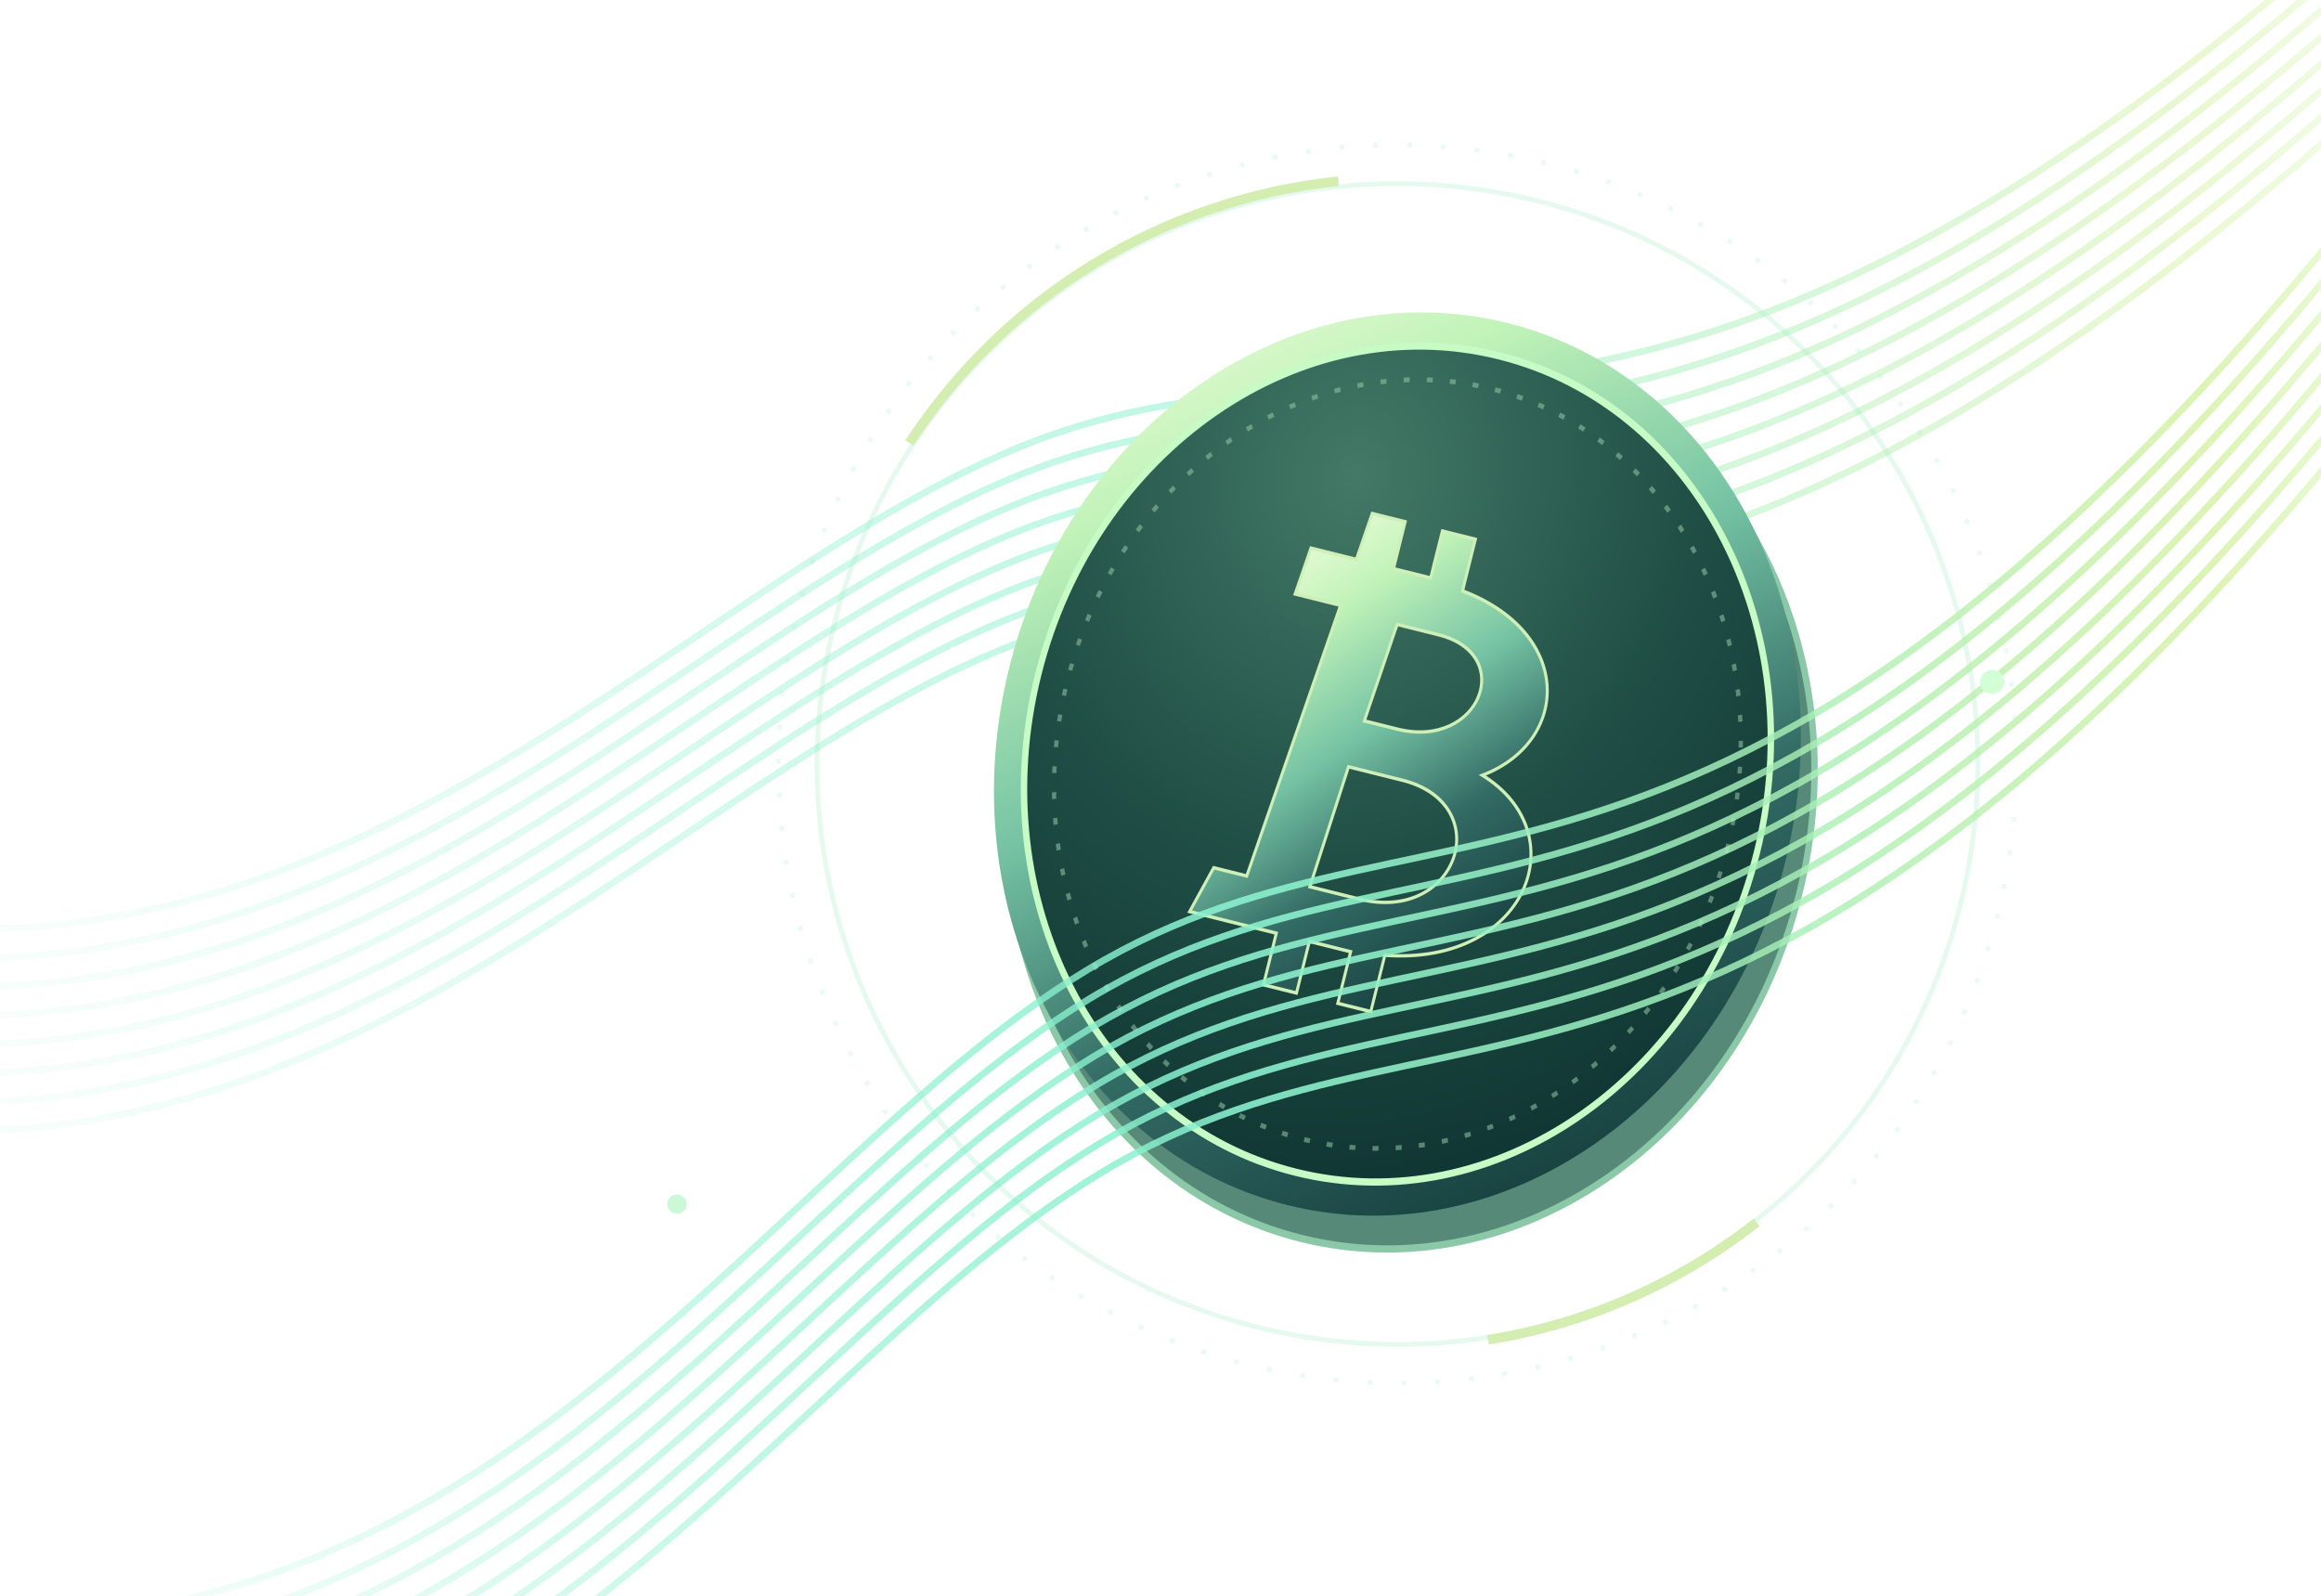
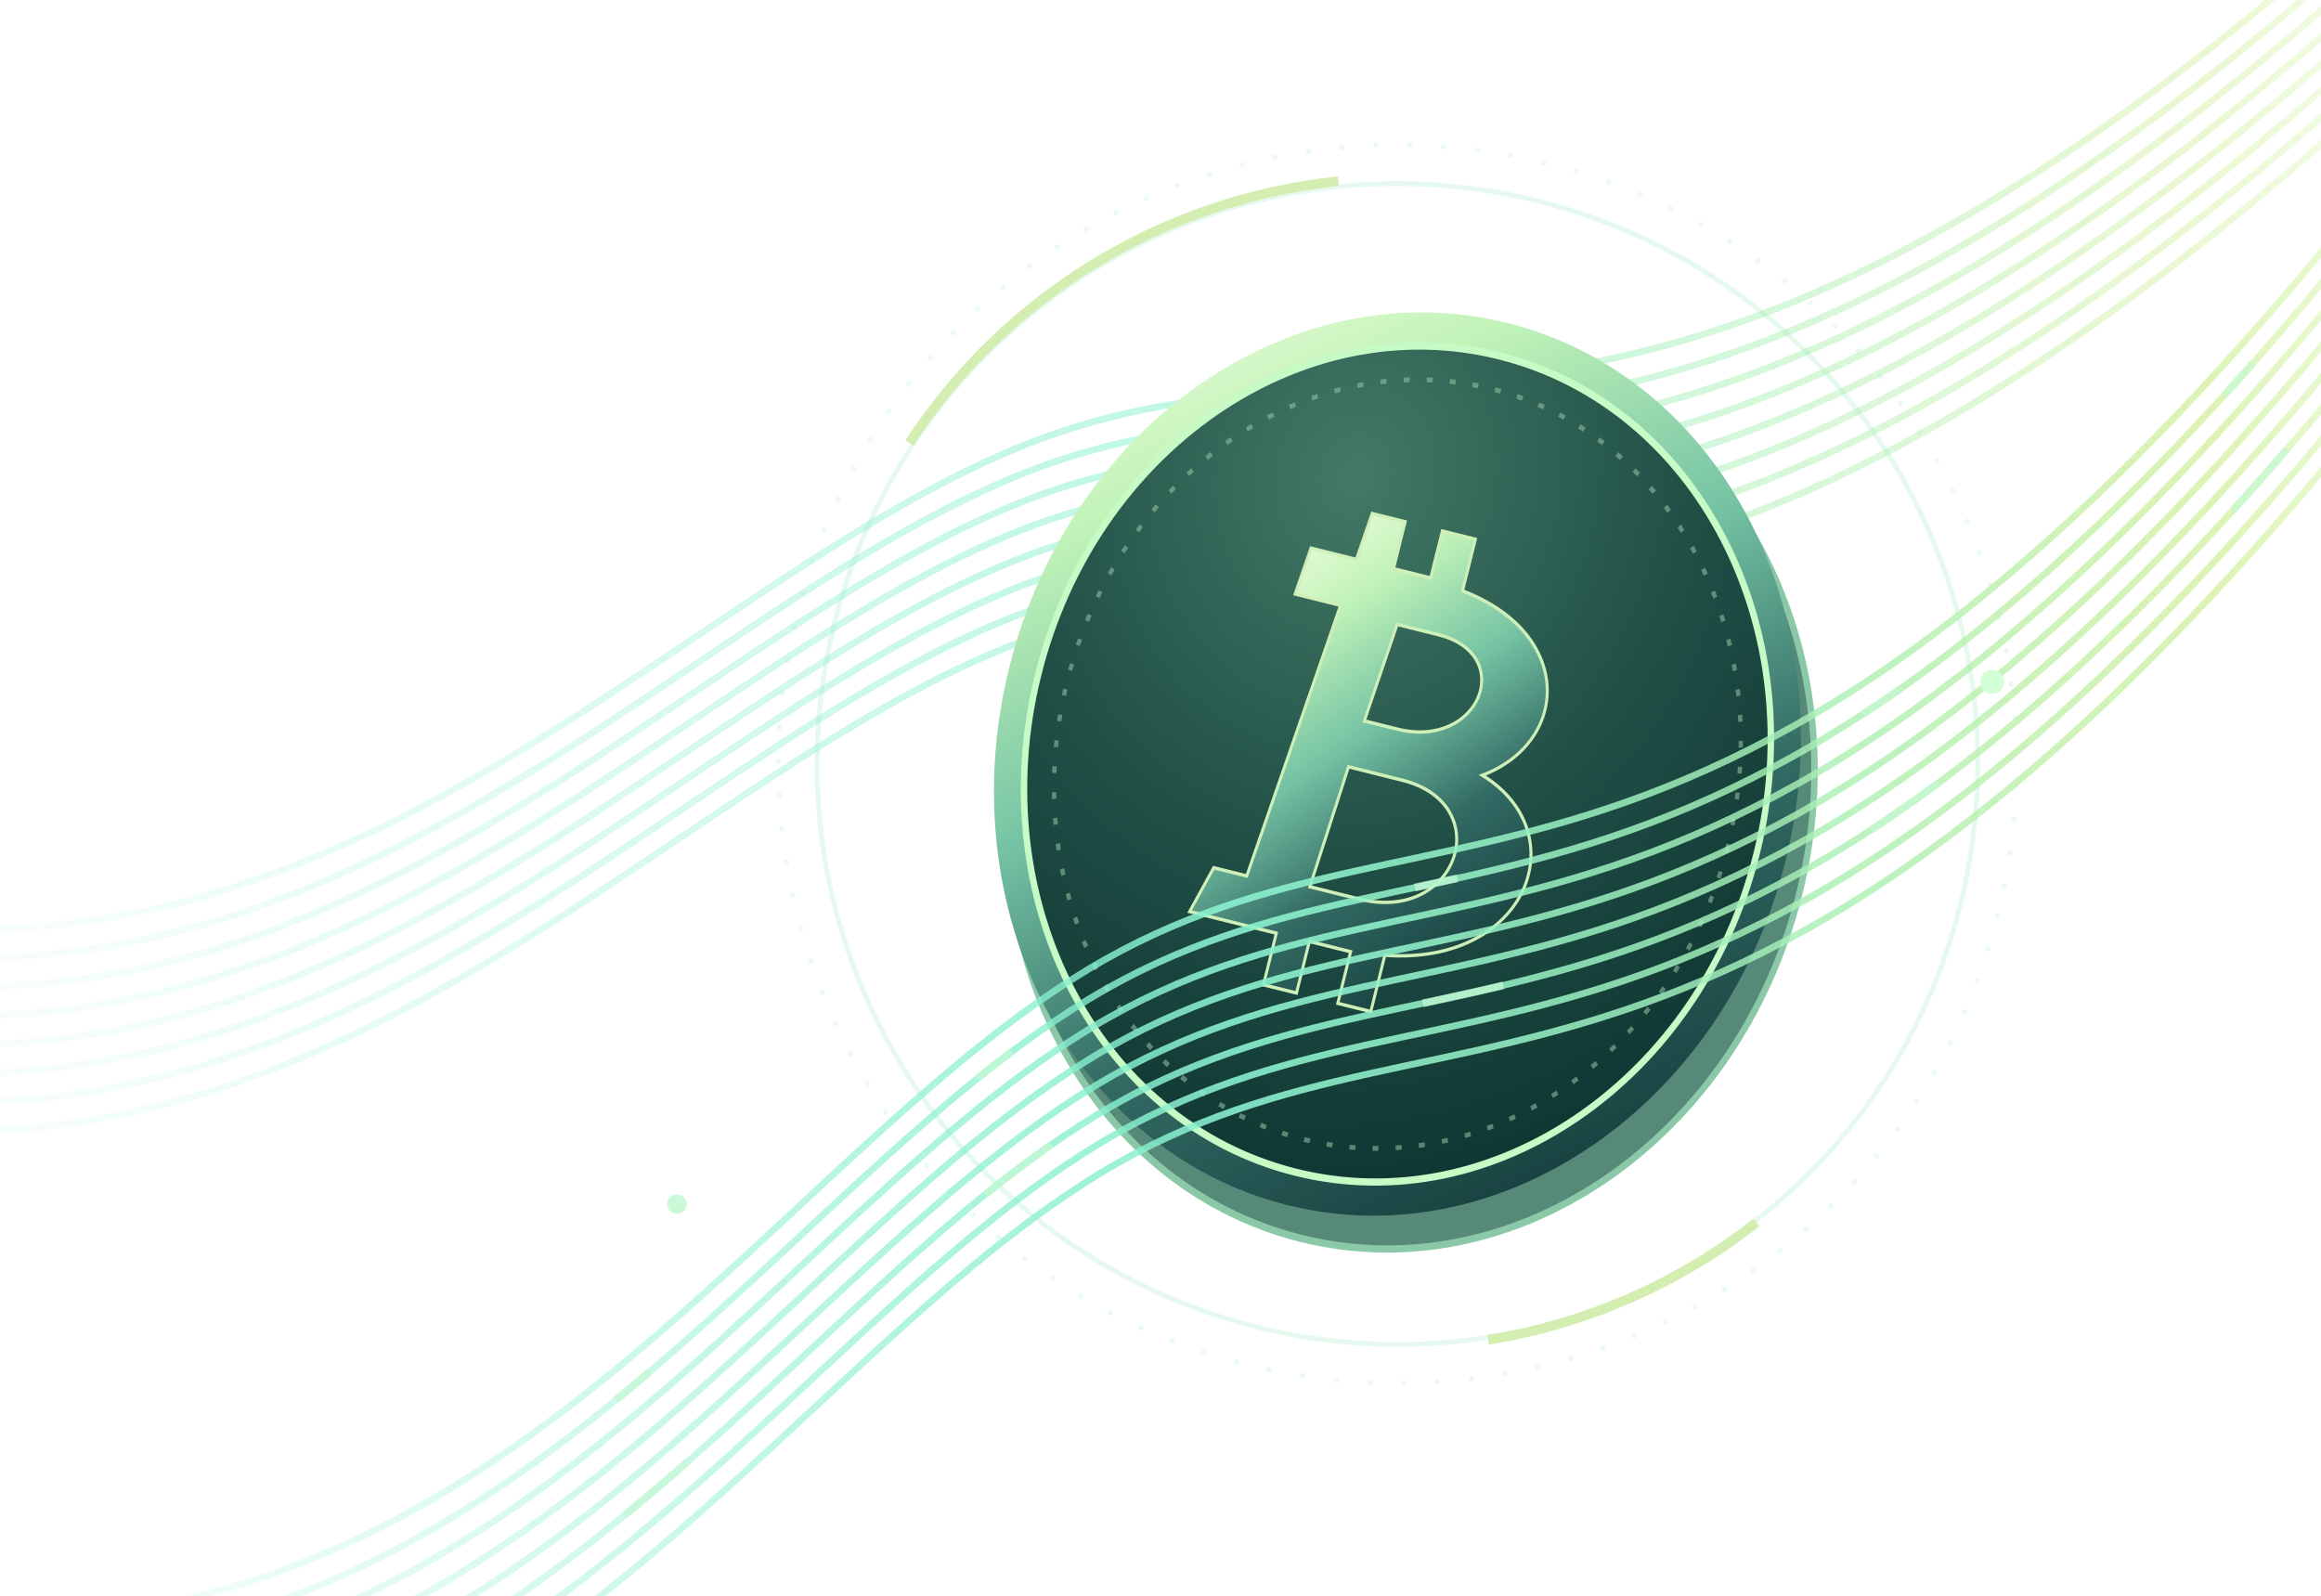
<svg xmlns="http://www.w3.org/2000/svg" viewBox="0 0 480 330" fill="none">
+   <style>
+     @media (prefers-reduced-motion: no-preference) {
+       .coin { animation: hover-coin 5s ease-in-out infinite; }
+       .current { animation: air-current 3s linear infinite; }
+     }
+     @keyframes hover-coin {
+       0%, 100% { transform: translate(0, 0); }
+       50% { transform: translate(3px, -7px); }
+     }
+     @keyframes air-current {
+       from { stroke-dashoffset: 0; }
+       to { stroke-dashoffset: -100; }
+     }
+   </style>
  <defs>
    <linearGradient id="air" x1="0" y1=".9" x2="1" y2="0" gradientUnits="objectBoundingBox">
      <stop stop-color="#81efca" stop-opacity=".03" />
      <stop offset=".48" stop-color="#89f0ce" stop-opacity=".9" />
      <stop offset=".83" stop-color="#cfef97" stop-opacity=".72" />
      <stop offset="1" stop-color="#cdfbaf" stop-opacity=".18" />
    </linearGradient>
    <linearGradient id="foil" x2=".72" y2="1">
      <stop stop-color="#fcffe6" />
      <stop offset=".24" stop-color="#c1f3b8" />
      <stop offset=".48" stop-color="#75c3a4" />
      <stop offset=".72" stop-color="#326a64" />
      <stop offset="1" stop-color="#163f3e" />
    </linearGradient>
    <radialGradient id="face" cx=".35" cy=".18" r=".95">
      <stop stop-color="#437966" />
      <stop offset=".48" stop-color="#204f46" />
      <stop offset="1" stop-color="#0c302e" />
    </radialGradient>
    <path id="flow" d="M-74 295C70 349 140 230 218 190S355 211 517 22" />
    <g id="ribbons" stroke="url(#air)" stroke-width="1.4">
      <use href="#flow" />
      <use href="#flow" y="6" />
      <use href="#flow" y="12" />
      <use href="#flow" y="18" />
      <use href="#flow" y="24" />
      <use href="#flow" y="30" />
      <use href="#flow" y="36" />
      <use href="#flow" y="42" />
    </g>
  </defs>
  <use href="#ribbons" transform="translate(-5 -93) rotate(5 270 165)" opacity=".6" />
  <g transform="translate(289 158) rotate(14)">
    <circle r="128" stroke="#a8eacf" stroke-opacity=".22" stroke-dasharray="1 6" />
    <circle r="120" stroke="#9aeac2" stroke-opacity=".25" />
    <path d="M-114-40a121 121 0 0 1 73-74M95 74a121 121 0 0 1-48 37" stroke="#d4eeb2" stroke-width="2" />
    <g transform="scale(.88 1)">
-       <circle cx="5" cy="6" r="94" fill="#578978" stroke="#8ac8a8" stroke-width="1.5" />
-       <circle r="94" fill="url(#foil)" />
-       <circle r="87" fill="url(#face)" stroke="#c7fbc5" stroke-width="1.5" />
-       <circle r="80" stroke="#96c7a5" stroke-opacity=".55" stroke-dasharray="1.4 4" />
-       <g fill="url(#foil)" stroke="#ceefb8" stroke-width=".7" fill-rule="evenodd">
-         <path d="M-20-49h8v10h9v-10h8v11c28 3 33 25 15 36 25 7 21 36-12 41v12H0V40h-10v11h-8V40h-21l3-10h8l6-59h-11l1-10h11zm12 21-2 21h8c20 0 23-21 4-21zm-3 31-2 26h12c24 0 26-26 3-26z" />
+       <g class="coin">
+         <circle cx="5" cy="6" r="94" fill="#578978" stroke="#8ac8a8" stroke-width="1.5" />
+         <circle r="94" fill="url(#foil)" />
+         <circle r="87" fill="url(#face)" stroke="#c7fbc5" stroke-width="1.5" />
+         <circle r="80" stroke="#96c7a5" stroke-opacity=".55" stroke-dasharray="1.4 4" />
+         <g fill="url(#foil)" stroke="#ceefb8" stroke-width=".7" fill-rule="evenodd">
+           <path d="M-20-49h8v10h9v-10h8v11c28 3 33 25 15 36 25 7 21 36-12 41v12H0V40h-10v11h-8V40h-21l3-10h8l6-59h-11l1-10h11zm12 21-2 21h8c20 0 23-21 4-21zm-3 31-2 26h12c24 0 26-26 3-26z" />
+         </g>
      </g>
    </g>
  </g>
  <use href="#ribbons" transform="translate(5 7) rotate(-4 270 165)" />
+   <g transform="translate(5 7) rotate(-4 270 165)" stroke="#c6f8d4" stroke-width="1.6" opacity=".7">
+     <use class="current" href="#flow" y="6" stroke-dasharray="9 91" />
+     <use class="current" href="#flow" y="30" stroke-dasharray="17 83" />
+   </g>
  <circle cx="412" cy="141" r="2.5" fill="#d2ffd6" />
  <circle cx="140" cy="249" r="2" fill="#cbf9d7" />
</svg>
